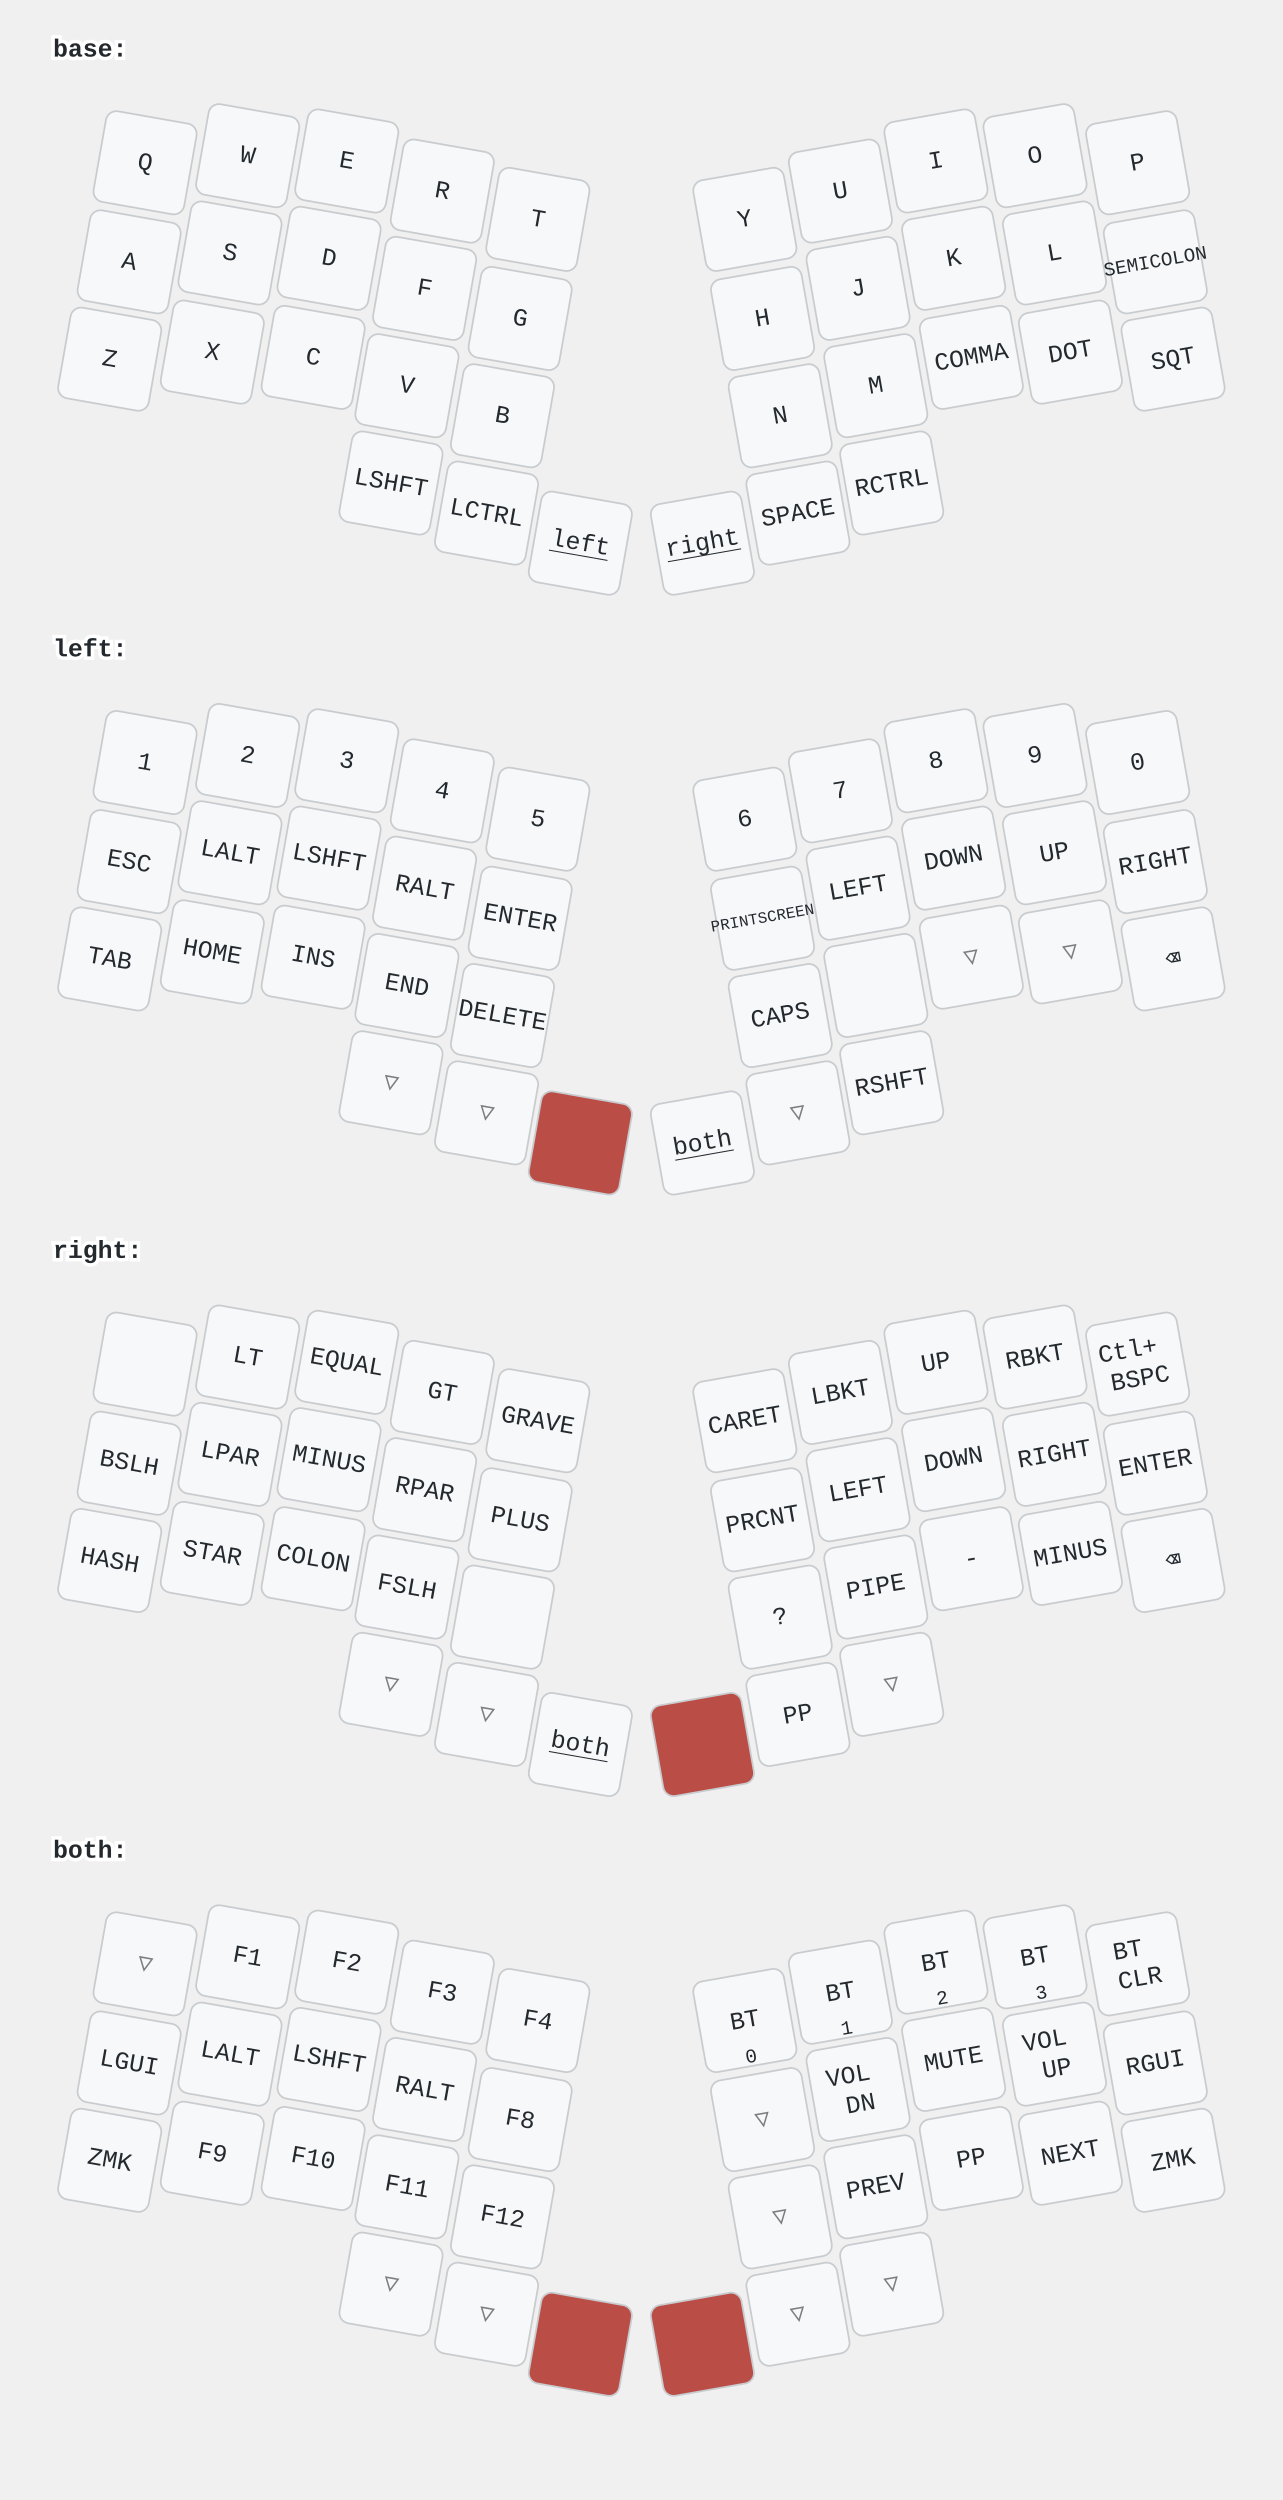
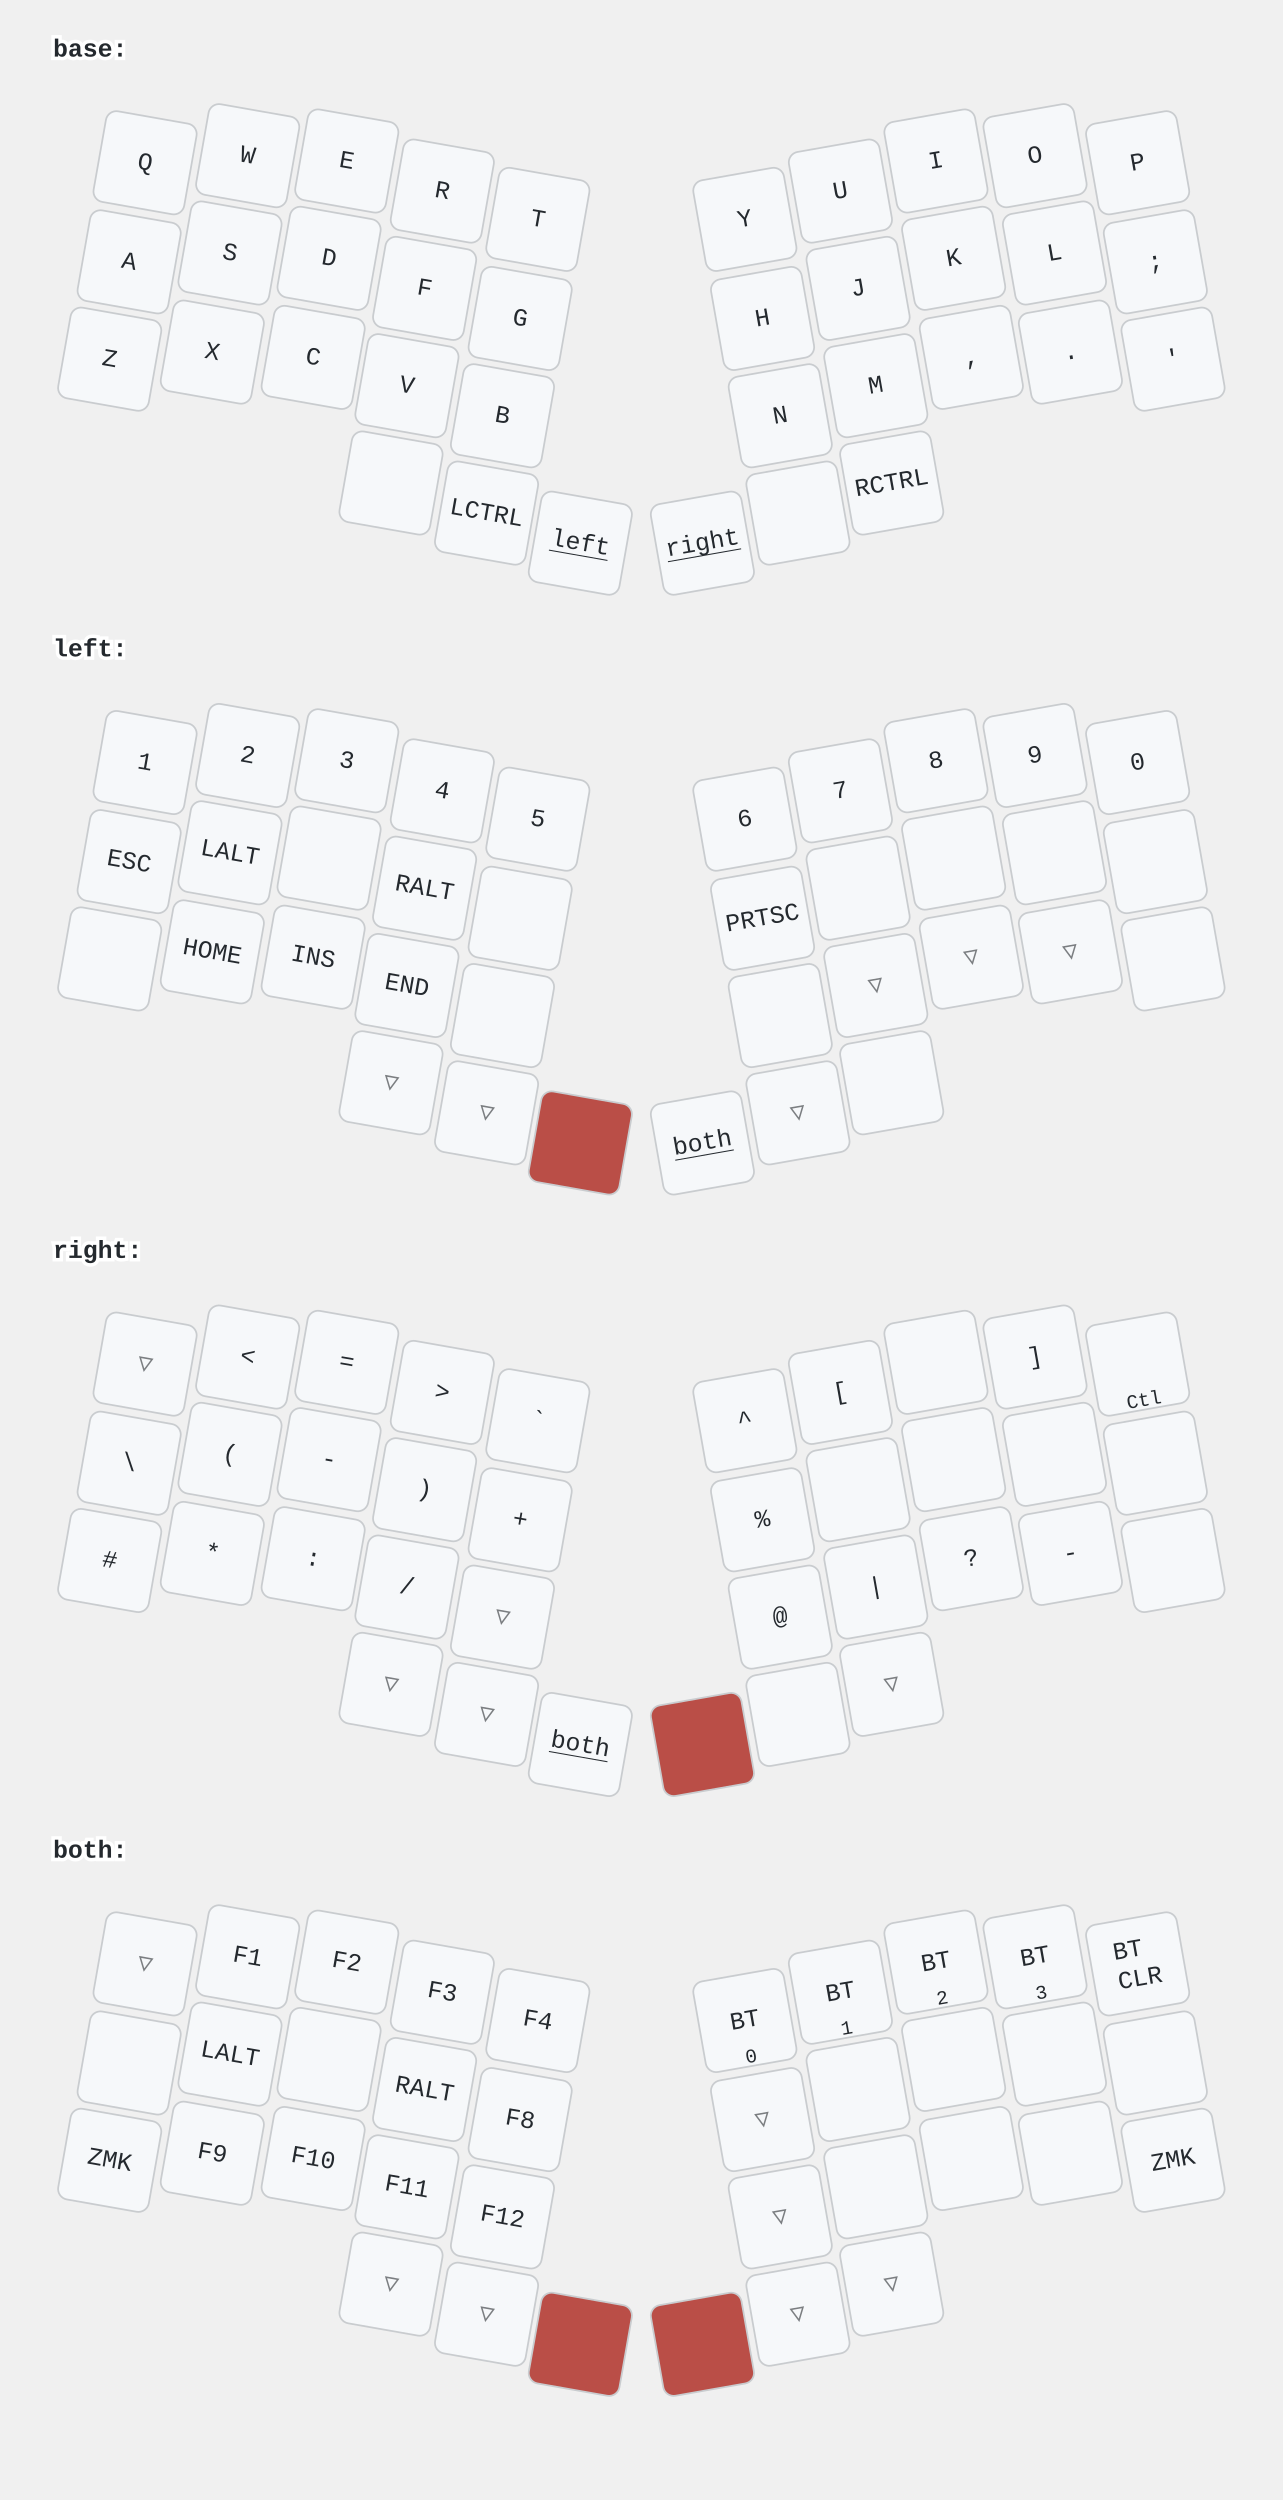
- <svg xmlns="http://www.w3.org/2000/svg" width="725" height="1413" viewBox="0 0 725 1413" class="keymap">
-   <style>/* inherit to force styles through use tags */
+ <svg xmlns="http://www.w3.org/2000/svg" xmlns:xlink="http://www.w3.org/1999/xlink" width="725" height="1413" viewBox="0 0 725 1413" class="keymap">
+   <defs>/* start glyphs */
+ <svg id="mdi:apple-keyboard-shift">
+       <svg id="mdi-apple-keyboard-shift" viewBox="0 0 24 24">
+         <path d="M15,18V12H17.17L12,6.83L6.83,12H9V18H15M12,4L22,14H17V20H7V14H2L12,4Z" />
+       </svg>
+     </svg>
+     <svg id="mdi:arrow-down">
+       <svg id="mdi-arrow-down" viewBox="0 0 24 24">
+         <path d="M11,4H13V16L18.5,10.5L19.92,11.92L12,19.84L4.08,11.92L5.5,10.5L11,16V4Z" />
+       </svg>
+     </svg>
+     <svg id="mdi:arrow-left">
+       <svg id="mdi-arrow-left" viewBox="0 0 24 24">
+         <path d="M20,11V13H8L13.5,18.5L12.08,19.92L4.16,12L12.08,4.08L13.5,5.5L8,11H20Z" />
+       </svg>
+     </svg>
+     <svg id="mdi:arrow-right">
+       <svg id="mdi-arrow-right" viewBox="0 0 24 24">
+         <path d="M4,11V13H16L10.5,18.5L11.92,19.92L19.84,12L11.92,4.08L10.5,5.5L16,11H4Z" />
+       </svg>
+     </svg>
+     <svg id="mdi:arrow-up">
+       <svg id="mdi-arrow-up" viewBox="0 0 24 24">
+         <path d="M13,20H11V8L5.5,13.5L4.08,12.08L12,4.16L19.92,12.08L18.5,13.5L13,8V20Z" />
+       </svg>
+     </svg>
+     <svg id="mdi:backspace">
+       <svg id="mdi-backspace" viewBox="0 0 24 24">
+         <path d="M22,3H7C6.31,3 5.77,3.35 5.41,3.88L0,12L5.41,20.11C5.77,20.64 6.31,21 7,21H22A2,2 0 0,0 24,19V5A2,2 0 0,0 22,3M19,15.59L17.59,17L14,13.41L10.41,17L9,15.59L12.59,12L9,8.41L10.41,7L14,10.59L17.59,7L19,8.41L15.41,12" />
+       </svg>
+     </svg>
+     <svg id="mdi:backspace-reverse-outline">
+       <svg id="mdi-backspace-reverse-outline" viewBox="0 0 24 24">
+         <path d="M5,15.59L6.41,17L10,13.41L13.59,17L15,15.59L11.41,12L15,8.41L13.59,7L10,10.59L6.41,7L5,8.41L8.59,12L5,15.59M2,3A2,2 0 0,0 0,5V19A2,2 0 0,0 2,21H17C17.69,21 18.23,20.64 18.59,20.11L24,12L18.59,3.88C18.23,3.35 17.69,3 17,3H2M2,5H17L21.72,12L17,19H2V5Z" />
+       </svg>
+     </svg>
+     <svg id="mdi:keyboard-caps">
+       <svg id="mdi-keyboard-caps" viewBox="0 0 24 24">
+         <path d="M6,18H18V16H6M12,8.41L16.59,13L18,11.58L12,5.58L6,11.58L7.41,13L12,8.41Z" />
+       </svg>
+     </svg>
+     <svg id="mdi:keyboard-return">
+       <svg id="mdi-keyboard-return" viewBox="0 0 24 24">
+         <path d="M19,7V11H5.83L9.41,7.41L8,6L2,12L8,18L9.41,16.58L5.83,13H21V7H19Z" />
+       </svg>
+     </svg>
+     <svg id="mdi:keyboard-space">
+       <svg id="mdi-keyboard-space" viewBox="0 0 24 24">
+         <path d="M3 15H5V19H19V15H21V19C21 20.1 20.1 21 19 21H5C3.9 21 3 20.1 3 19V15Z" />
+       </svg>
+     </svg>
+     <svg id="mdi:keyboard-tab">
+       <svg id="mdi-keyboard-tab" viewBox="0 0 24 24">
+         <path d="M20,18H22V6H20M11.59,7.41L15.17,11H1V13H15.17L11.59,16.58L13,18L19,12L13,6L11.59,7.41Z" />
+       </svg>
+     </svg>
+     <svg id="mdi:microsoft-windows">
+       <svg id="mdi-microsoft-windows" viewBox="0 0 24 24">
+         <path d="M3,12V6.75L9,5.43V11.91L3,12M20,3V11.75L10,11.9V5.21L20,3M3,13L9,13.09V19.9L3,18.75V13M20,13.25V22L10,20.09V13.1L20,13.25Z" />
+       </svg>
+     </svg>
+     <svg id="mdi:play-pause">
+       <svg id="mdi-play-pause" viewBox="0 0 24 24">
+         <path d="M3,5V19L11,12M13,19H16V5H13M18,5V19H21V5" />
+       </svg>
+     </svg>
+     <svg id="mdi:skip-next">
+       <svg id="mdi-skip-next" viewBox="0 0 24 24">
+         <path d="M16,18H18V6H16M6,18L14.5,12L6,6V18Z" />
+       </svg>
+     </svg>
+     <svg id="mdi:skip-previous">
+       <svg id="mdi-skip-previous" viewBox="0 0 24 24">
+         <path d="M6,18V6H8V18H6M9.5,12L18,6V18L9.5,12Z" />
+       </svg>
+     </svg>
+     <svg id="mdi:volume-high">
+       <svg id="mdi-volume-high" viewBox="0 0 24 24">
+         <path d="M14,3.23V5.29C16.89,6.15 19,8.83 19,12C19,15.17 16.89,17.84 14,18.7V20.77C18,19.86 21,16.28 21,12C21,7.72 18,4.14 14,3.23M16.5,12C16.5,10.23 15.5,8.71 14,7.97V16C15.5,15.29 16.5,13.76 16.5,12M3,9V15H7L12,20V4L7,9H3Z" />
+       </svg>
+     </svg>
+     <svg id="mdi:volume-low">
+       <svg id="mdi-volume-low" viewBox="0 0 24 24">
+         <path d="M7,9V15H11L16,20V4L11,9H7Z" />
+       </svg>
+     </svg>
+     <svg id="mdi:volume-mute">
+       <svg id="mdi-volume-mute" viewBox="0 0 24 24">
+         <path d="M3,9H7L12,4V20L7,15H3V9M16.59,12L14,9.41L15.41,8L18,10.59L20.59,8L22,9.41L19.41,12L22,14.59L20.59,16L18,13.41L15.41,16L14,14.59L16.59,12Z" />
+       </svg>
+     </svg>
+   </defs>/* end glyphs */
+ <style>/* inherit to force styles through use tags */
svg path {
    fill: inherit;
}

/* font and background color specifications */
svg.keymap {
    font-family: SFMono-Regular,Consolas,Liberation Mono,Menlo,monospace;
    font-size: 14px;
    font-kerning: normal;
    text-rendering: optimizeLegibility;
    fill: #24292e;
}

/* default key styling */
rect.key {
    fill: #f6f8fa;
}

rect.key, rect.combo {
    stroke: #c9cccf;
    stroke-width: 1;
}

/* default key side styling, only used is draw_key_sides is set */
rect.side {
    filter: brightness(90%);
}

/* color accent for combo boxes */
rect.combo, rect.combo-separate {
    fill: #cdf;
}

/* color accent for held keys */
rect.held, rect.combo.held {
    fill: #fdd;
}

/* color accent for ghost (optional) keys */
rect.ghost, rect.combo.ghost {
    stroke-dasharray: 4, 4;
    stroke-width: 2;
}

text {
    text-anchor: middle;
    dominant-baseline: middle;
}

/* styling for layer labels */
text.label {
    font-weight: bold;
    text-anchor: start;
    stroke: white;
    stroke-width: 4;
    paint-order: stroke;
}

/* styling for optional footer */
text.footer {
    text-anchor: end;
    dominant-baseline: auto;
    stroke: white;
    stroke-width: 4;
    paint-order: stroke;
}

/* styling for combo tap, and key non-tap label text */
text.combo, text.hold, text.shifted, text.left, text.right, text.tl, text.tr, text.bl, text.br {
    font-size: 11px;
}

text.hold, text.bl, text.br {
    text-anchor: middle;
    dominant-baseline: auto;
}

text.shifted, text.tl, text.tr {
    text-anchor: middle;
    dominant-baseline: hanging;
}

text.left, text.tl, text.bl {
    text-anchor: start;
}

text.right, text.tr, text.br {
    text-anchor: end;
}

text.layer-activator {
    text-decoration: underline;
}

/* styling for hold/shifted label text in combo box */
text.combo.hold, text.combo.shifted, text.combo.left, text.combo.right {
    font-size: 8px;
}

/* lighter symbol for transparent keys */
text.trans {
    fill: #7b7e81;
}

/* styling for combo dendrons */
path.combo {
    stroke-width: 1;
    stroke: gray;
    fill: none;
}

/* Start Tabler Icons Cleanup */
/* cannot use height/width with glyphs */
.icon-tabler &gt; path {
    fill: inherit;
    stroke: inherit;
    stroke-width: 2;
}
/* hide tabler's default box */
.icon-tabler &gt; path[stroke="none"][fill="none"] {
    visibility: hidden;
}
/* End Tabler Icons Cleanup */

rect.held { fill: #ba4e47; }
</style>
  <g transform="translate(30, 0)" class="layer-base">
    <text x="0" y="28" class="label" id="base">base:</text>
    <g transform="translate(0, 56)">
      <g transform="translate(52, 36) rotate(10.0)" class="key keypos-0">
        <rect rx="6" ry="6" x="-26" y="-26" width="52" height="52" class="key" />
        <text x="0" y="0" class="key tap">Q</text>
      </g>
      <g transform="translate(110, 32) rotate(10.0)" class="key keypos-1">
        <rect rx="6" ry="6" x="-26" y="-26" width="52" height="52" class="key" />
        <text x="0" y="0" class="key tap">W</text>
      </g>
      <g transform="translate(166, 35) rotate(10.0)" class="key keypos-2">
        <rect rx="6" ry="6" x="-26" y="-26" width="52" height="52" class="key" />
        <text x="0" y="0" class="key tap">E</text>
      </g>
      <g transform="translate(220, 52) rotate(10.0)" class="key keypos-3">
        <rect rx="6" ry="6" x="-26" y="-26" width="52" height="52" class="key" />
        <text x="0" y="0" class="key tap">R</text>
      </g>
      <g transform="translate(274, 68) rotate(10.0)" class="key keypos-4">
        <rect rx="6" ry="6" x="-26" y="-26" width="52" height="52" class="key" />
        <text x="0" y="0" class="key tap">T</text>
      </g>
      <g transform="translate(391, 68) rotate(-10.0)" class="key keypos-5">
        <rect rx="6" ry="6" x="-26" y="-26" width="52" height="52" class="key" />
        <text x="0" y="0" class="key tap">Y</text>
      </g>
      <g transform="translate(445, 52) rotate(-10.0)" class="key keypos-6">
        <rect rx="6" ry="6" x="-26" y="-26" width="52" height="52" class="key" />
        <text x="0" y="0" class="key tap">U</text>
      </g>
      <g transform="translate(499, 35) rotate(-10.0)" class="key keypos-7">
        <rect rx="6" ry="6" x="-26" y="-26" width="52" height="52" class="key" />
        <text x="0" y="0" class="key tap">I</text>
      </g>
      <g transform="translate(555, 32) rotate(-10.0)" class="key keypos-8">
        <rect rx="6" ry="6" x="-26" y="-26" width="52" height="52" class="key" />
        <text x="0" y="0" class="key tap">O</text>
      </g>
      <g transform="translate(613, 36) rotate(-10.0)" class="key keypos-9">
        <rect rx="6" ry="6" x="-26" y="-26" width="52" height="52" class="key" />
        <text x="0" y="0" class="key tap">P</text>
      </g>
      <g transform="translate(43, 92) rotate(10.0)" class="key keypos-10">
        <rect rx="6" ry="6" x="-26" y="-26" width="52" height="52" class="key" />
        <text x="0" y="0" class="key tap">A</text>
      </g>
      <g transform="translate(100, 87) rotate(10.0)" class="key keypos-11">
        <rect rx="6" ry="6" x="-26" y="-26" width="52" height="52" class="key" />
        <text x="0" y="0" class="key tap">S</text>
      </g>
      <g transform="translate(156, 90) rotate(10.0)" class="key keypos-12">
        <rect rx="6" ry="6" x="-26" y="-26" width="52" height="52" class="key" />
        <text x="0" y="0" class="key tap">D</text>
      </g>
      <g transform="translate(210, 107) rotate(10.0)" class="key keypos-13">
        <rect rx="6" ry="6" x="-26" y="-26" width="52" height="52" class="key" />
        <text x="0" y="0" class="key tap">F</text>
      </g>
      <g transform="translate(264, 124) rotate(10.0)" class="key keypos-14">
        <rect rx="6" ry="6" x="-26" y="-26" width="52" height="52" class="key" />
        <text x="0" y="0" class="key tap">G</text>
      </g>
      <g transform="translate(401, 124) rotate(-10.0)" class="key keypos-15">
        <rect rx="6" ry="6" x="-26" y="-26" width="52" height="52" class="key" />
        <text x="0" y="0" class="key tap">H</text>
      </g>
      <g transform="translate(455, 107) rotate(-10.0)" class="key keypos-16">
        <rect rx="6" ry="6" x="-26" y="-26" width="52" height="52" class="key" />
        <text x="0" y="0" class="key tap">J</text>
      </g>
      <g transform="translate(509, 90) rotate(-10.0)" class="key keypos-17">
        <rect rx="6" ry="6" x="-26" y="-26" width="52" height="52" class="key" />
        <text x="0" y="0" class="key tap">K</text>
      </g>
      <g transform="translate(566, 87) rotate(-10.0)" class="key keypos-18">
        <rect rx="6" ry="6" x="-26" y="-26" width="52" height="52" class="key" />
        <text x="0" y="0" class="key tap">L</text>
      </g>
      <g transform="translate(623, 92) rotate(-10.0)" class="key keypos-19">
        <rect rx="6" ry="6" x="-26" y="-26" width="52" height="52" class="key" />
-         <text x="0" y="0" class="key tap">
-           <tspan style="font-size: 78%">SEMICOLON</tspan>
-         </text>
+         <text x="0" y="0" class="key tap">;</text>
      </g>
      <g transform="translate(32, 147) rotate(10.0)" class="key keypos-20">
        <rect rx="6" ry="6" x="-26" y="-26" width="52" height="52" class="key" />
        <text x="0" y="0" class="key tap">Z</text>
      </g>
      <g transform="translate(90, 143) rotate(10.0)" class="key keypos-21">
        <rect rx="6" ry="6" x="-26" y="-26" width="52" height="52" class="key" />
        <text x="0" y="0" class="key tap">X</text>
      </g>
      <g transform="translate(147, 146) rotate(10.0)" class="key keypos-22">
        <rect rx="6" ry="6" x="-26" y="-26" width="52" height="52" class="key" />
        <text x="0" y="0" class="key tap">C</text>
      </g>
      <g transform="translate(200, 162) rotate(10.0)" class="key keypos-23">
        <rect rx="6" ry="6" x="-26" y="-26" width="52" height="52" class="key" />
        <text x="0" y="0" class="key tap">V</text>
      </g>
      <g transform="translate(254, 179) rotate(10.0)" class="key keypos-24">
        <rect rx="6" ry="6" x="-26" y="-26" width="52" height="52" class="key" />
        <text x="0" y="0" class="key tap">B</text>
      </g>
      <g transform="translate(411, 179) rotate(-10.0)" class="key keypos-25">
        <rect rx="6" ry="6" x="-26" y="-26" width="52" height="52" class="key" />
        <text x="0" y="0" class="key tap">N</text>
      </g>
      <g transform="translate(465, 162) rotate(-10.0)" class="key keypos-26">
        <rect rx="6" ry="6" x="-26" y="-26" width="52" height="52" class="key" />
        <text x="0" y="0" class="key tap">M</text>
      </g>
      <g transform="translate(519, 146) rotate(-10.0)" class="key keypos-27">
        <rect rx="6" ry="6" x="-26" y="-26" width="52" height="52" class="key" />
-         <text x="0" y="0" class="key tap">COMMA</text>
+         <text x="0" y="0" class="key tap">,</text>
      </g>
      <g transform="translate(575, 143) rotate(-10.0)" class="key keypos-28">
        <rect rx="6" ry="6" x="-26" y="-26" width="52" height="52" class="key" />
-         <text x="0" y="0" class="key tap">DOT</text>
+         <text x="0" y="0" class="key tap">.</text>
      </g>
      <g transform="translate(633, 147) rotate(-10.0)" class="key keypos-29">
        <rect rx="6" ry="6" x="-26" y="-26" width="52" height="52" class="key" />
-         <text x="0" y="0" class="key tap">SQT</text>
+         <text x="0" y="0" class="key tap">'</text>
      </g>
      <g transform="translate(191, 217) rotate(10.0)" class="key keypos-30">
        <rect rx="6" ry="6" x="-26" y="-26" width="52" height="52" class="key" />
-         <text x="0" y="0" class="key tap">LSHFT</text>
+         <use href="#mdi:apple-keyboard-shift" xlink:href="#mdi:apple-keyboard-shift" x="-9" y="-9" height="18" width="18.0" class="key tap glyph mdi:apple-keyboard-shift" />
      </g>
      <g transform="translate(245, 234) rotate(10.0)" class="key keypos-31">
        <rect rx="6" ry="6" x="-26" y="-26" width="52" height="52" class="key" />
        <text x="0" y="0" class="key tap">LCTRL</text>
      </g>
      <g transform="translate(298, 251) rotate(10.0)" class="key keypos-32">
        <rect rx="6" ry="6" x="-26" y="-26" width="52" height="52" class="key" />
        <a href="#left">
          <text x="0" y="0" class="key tap layer-activator">left</text>
        </a>
      </g>
      <g transform="translate(367, 251) rotate(-10.0)" class="key keypos-33">
        <rect rx="6" ry="6" x="-26" y="-26" width="52" height="52" class="key" />
        <a href="#right">
          <text x="0" y="0" class="key tap layer-activator">right</text>
        </a>
      </g>
      <g transform="translate(421, 234) rotate(-10.0)" class="key keypos-34">
        <rect rx="6" ry="6" x="-26" y="-26" width="52" height="52" class="key" />
-         <text x="0" y="0" class="key tap">SPACE</text>
+         <use href="#mdi:keyboard-space" xlink:href="#mdi:keyboard-space" x="-9" y="-9" height="18" width="18.0" class="key tap glyph mdi:keyboard-space" />
      </g>
      <g transform="translate(474, 217) rotate(-10.0)" class="key keypos-35">
        <rect rx="6" ry="6" x="-26" y="-26" width="52" height="52" class="key" />
        <text x="0" y="0" class="key tap">RCTRL</text>
      </g>
    </g>
  </g>
  <g transform="translate(30, 339)" class="layer-left">
    <text x="0" y="28" class="label" id="left">left:</text>
    <g transform="translate(0, 56)">
      <g transform="translate(52, 36) rotate(10.0)" class="key keypos-0">
        <rect rx="6" ry="6" x="-26" y="-26" width="52" height="52" class="key" />
        <text x="0" y="0" class="key tap">1</text>
      </g>
      <g transform="translate(110, 32) rotate(10.0)" class="key keypos-1">
        <rect rx="6" ry="6" x="-26" y="-26" width="52" height="52" class="key" />
        <text x="0" y="0" class="key tap">2</text>
      </g>
      <g transform="translate(166, 35) rotate(10.0)" class="key keypos-2">
        <rect rx="6" ry="6" x="-26" y="-26" width="52" height="52" class="key" />
        <text x="0" y="0" class="key tap">3</text>
      </g>
      <g transform="translate(220, 52) rotate(10.0)" class="key keypos-3">
        <rect rx="6" ry="6" x="-26" y="-26" width="52" height="52" class="key" />
        <text x="0" y="0" class="key tap">4</text>
      </g>
      <g transform="translate(274, 68) rotate(10.0)" class="key keypos-4">
        <rect rx="6" ry="6" x="-26" y="-26" width="52" height="52" class="key" />
        <text x="0" y="0" class="key tap">5</text>
      </g>
      <g transform="translate(391, 68) rotate(-10.0)" class="key keypos-5">
        <rect rx="6" ry="6" x="-26" y="-26" width="52" height="52" class="key" />
        <text x="0" y="0" class="key tap">6</text>
      </g>
      <g transform="translate(445, 52) rotate(-10.0)" class="key keypos-6">
        <rect rx="6" ry="6" x="-26" y="-26" width="52" height="52" class="key" />
        <text x="0" y="0" class="key tap">7</text>
      </g>
      <g transform="translate(499, 35) rotate(-10.0)" class="key keypos-7">
        <rect rx="6" ry="6" x="-26" y="-26" width="52" height="52" class="key" />
        <text x="0" y="0" class="key tap">8</text>
      </g>
      <g transform="translate(555, 32) rotate(-10.0)" class="key keypos-8">
        <rect rx="6" ry="6" x="-26" y="-26" width="52" height="52" class="key" />
        <text x="0" y="0" class="key tap">9</text>
      </g>
      <g transform="translate(613, 36) rotate(-10.0)" class="key keypos-9">
        <rect rx="6" ry="6" x="-26" y="-26" width="52" height="52" class="key" />
        <text x="0" y="0" class="key tap">0</text>
      </g>
      <g transform="translate(43, 92) rotate(10.0)" class="key keypos-10">
        <rect rx="6" ry="6" x="-26" y="-26" width="52" height="52" class="key" />
        <text x="0" y="0" class="key tap">ESC</text>
      </g>
      <g transform="translate(100, 87) rotate(10.0)" class="key keypos-11">
        <rect rx="6" ry="6" x="-26" y="-26" width="52" height="52" class="key" />
        <text x="0" y="0" class="key tap">LALT</text>
      </g>
      <g transform="translate(156, 90) rotate(10.0)" class="key keypos-12">
        <rect rx="6" ry="6" x="-26" y="-26" width="52" height="52" class="key" />
-         <text x="0" y="0" class="key tap">LSHFT</text>
+         <use href="#mdi:apple-keyboard-shift" xlink:href="#mdi:apple-keyboard-shift" x="-9" y="-9" height="18" width="18.0" class="key tap glyph mdi:apple-keyboard-shift" />
      </g>
      <g transform="translate(210, 107) rotate(10.0)" class="key keypos-13">
        <rect rx="6" ry="6" x="-26" y="-26" width="52" height="52" class="key" />
        <text x="0" y="0" class="key tap">RALT</text>
      </g>
      <g transform="translate(264, 124) rotate(10.0)" class="key keypos-14">
        <rect rx="6" ry="6" x="-26" y="-26" width="52" height="52" class="key" />
-         <text x="0" y="0" class="key tap">ENTER</text>
+         <use href="#mdi:keyboard-return" xlink:href="#mdi:keyboard-return" x="-9" y="-9" height="18" width="18.0" class="key tap glyph mdi:keyboard-return" />
      </g>
      <g transform="translate(401, 124) rotate(-10.0)" class="key keypos-15">
        <rect rx="6" ry="6" x="-26" y="-26" width="52" height="52" class="key" />
-         <text x="0" y="0" class="key tap">
-           <tspan style="font-size: 64%">PRINTSCREEN</tspan>
-         </text>
+         <text x="0" y="0" class="key tap">PRTSC</text>
      </g>
      <g transform="translate(455, 107) rotate(-10.0)" class="key keypos-16">
        <rect rx="6" ry="6" x="-26" y="-26" width="52" height="52" class="key" />
-         <text x="0" y="0" class="key tap">LEFT</text>
+         <use href="#mdi:arrow-left" xlink:href="#mdi:arrow-left" x="-9" y="-9" height="18" width="18.0" class="key tap glyph mdi:arrow-left" />
      </g>
      <g transform="translate(509, 90) rotate(-10.0)" class="key keypos-17">
        <rect rx="6" ry="6" x="-26" y="-26" width="52" height="52" class="key" />
-         <text x="0" y="0" class="key tap">DOWN</text>
+         <use href="#mdi:arrow-down" xlink:href="#mdi:arrow-down" x="-9" y="-9" height="18" width="18.0" class="key tap glyph mdi:arrow-down" />
      </g>
      <g transform="translate(566, 87) rotate(-10.0)" class="key keypos-18">
        <rect rx="6" ry="6" x="-26" y="-26" width="52" height="52" class="key" />
-         <text x="0" y="0" class="key tap">UP</text>
+         <use href="#mdi:arrow-up" xlink:href="#mdi:arrow-up" x="-9" y="-9" height="18" width="18.0" class="key tap glyph mdi:arrow-up" />
      </g>
      <g transform="translate(623, 92) rotate(-10.0)" class="key keypos-19">
        <rect rx="6" ry="6" x="-26" y="-26" width="52" height="52" class="key" />
-         <text x="0" y="0" class="key tap">RIGHT</text>
+         <use href="#mdi:arrow-right" xlink:href="#mdi:arrow-right" x="-9" y="-9" height="18" width="18.0" class="key tap glyph mdi:arrow-right" />
      </g>
      <g transform="translate(32, 147) rotate(10.0)" class="key keypos-20">
        <rect rx="6" ry="6" x="-26" y="-26" width="52" height="52" class="key" />
-         <text x="0" y="0" class="key tap">TAB</text>
+         <use href="#mdi:keyboard-tab" xlink:href="#mdi:keyboard-tab" x="-9" y="-9" height="18" width="18.0" class="key tap glyph mdi:keyboard-tab" />
      </g>
      <g transform="translate(90, 143) rotate(10.0)" class="key keypos-21">
        <rect rx="6" ry="6" x="-26" y="-26" width="52" height="52" class="key" />
        <text x="0" y="0" class="key tap">HOME</text>
      </g>
      <g transform="translate(147, 146) rotate(10.0)" class="key keypos-22">
        <rect rx="6" ry="6" x="-26" y="-26" width="52" height="52" class="key" />
        <text x="0" y="0" class="key tap">INS</text>
      </g>
      <g transform="translate(200, 162) rotate(10.0)" class="key keypos-23">
        <rect rx="6" ry="6" x="-26" y="-26" width="52" height="52" class="key" />
        <text x="0" y="0" class="key tap">END</text>
      </g>
      <g transform="translate(254, 179) rotate(10.0)" class="key keypos-24">
        <rect rx="6" ry="6" x="-26" y="-26" width="52" height="52" class="key" />
-         <text x="0" y="0" class="key tap">DELETE</text>
+         <use href="#mdi:backspace-reverse-outline" xlink:href="#mdi:backspace-reverse-outline" x="-9" y="-9" height="18" width="18.0" class="key tap glyph mdi:backspace-reverse-outline" />
      </g>
      <g transform="translate(411, 179) rotate(-10.0)" class="key keypos-25">
        <rect rx="6" ry="6" x="-26" y="-26" width="52" height="52" class="key" />
-         <text x="0" y="0" class="key tap">CAPS</text>
-       </g>
-       <g transform="translate(465, 162) rotate(-10.0)" class="key keypos-26">
-         <rect rx="6" ry="6" x="-26" y="-26" width="52" height="52" class="key" />
+         <use href="#mdi:keyboard-caps" xlink:href="#mdi:keyboard-caps" x="-9" y="-9" height="18" width="18.0" class="key tap glyph mdi:keyboard-caps" />
+       </g>
+       <g transform="translate(465, 162) rotate(-10.0)" class="key trans keypos-26">
+         <rect rx="6" ry="6" x="-26" y="-26" width="52" height="52" class="key trans" />
+         <text x="0" y="0" class="key trans tap">▽</text>
      </g>
      <g transform="translate(519, 146) rotate(-10.0)" class="key trans keypos-27">
        <rect rx="6" ry="6" x="-26" y="-26" width="52" height="52" class="key trans" />
        <text x="0" y="0" class="key trans tap">▽</text>
      </g>
      <g transform="translate(575, 143) rotate(-10.0)" class="key trans keypos-28">
        <rect rx="6" ry="6" x="-26" y="-26" width="52" height="52" class="key trans" />
        <text x="0" y="0" class="key trans tap">▽</text>
      </g>
      <g transform="translate(633, 147) rotate(-10.0)" class="key keypos-29">
        <rect rx="6" ry="6" x="-26" y="-26" width="52" height="52" class="key" />
-         <text x="0" y="0" class="key tap">⌫</text>
+         <use href="#mdi:backspace" xlink:href="#mdi:backspace" x="-9" y="-9" height="18" width="18.0" class="key tap glyph mdi:backspace" />
      </g>
      <g transform="translate(191, 217) rotate(10.0)" class="key trans keypos-30">
        <rect rx="6" ry="6" x="-26" y="-26" width="52" height="52" class="key trans" />
        <text x="0" y="0" class="key trans tap">▽</text>
      </g>
      <g transform="translate(245, 234) rotate(10.0)" class="key trans keypos-31">
        <rect rx="6" ry="6" x="-26" y="-26" width="52" height="52" class="key trans" />
        <text x="0" y="0" class="key trans tap">▽</text>
      </g>
      <g transform="translate(298, 251) rotate(10.0)" class="key held keypos-32">
        <rect rx="6" ry="6" x="-26" y="-26" width="52" height="52" class="key held" />
      </g>
      <g transform="translate(367, 251) rotate(-10.0)" class="key keypos-33">
        <rect rx="6" ry="6" x="-26" y="-26" width="52" height="52" class="key" />
        <a href="#both">
          <text x="0" y="0" class="key tap layer-activator">both</text>
        </a>
      </g>
      <g transform="translate(421, 234) rotate(-10.0)" class="key trans keypos-34">
        <rect rx="6" ry="6" x="-26" y="-26" width="52" height="52" class="key trans" />
        <text x="0" y="0" class="key trans tap">▽</text>
      </g>
      <g transform="translate(474, 217) rotate(-10.0)" class="key keypos-35">
        <rect rx="6" ry="6" x="-26" y="-26" width="52" height="52" class="key" />
-         <text x="0" y="0" class="key tap">RSHFT</text>
+         <use href="#mdi:apple-keyboard-shift" xlink:href="#mdi:apple-keyboard-shift" x="-9" y="-9" height="18" width="18.0" class="key tap glyph mdi:apple-keyboard-shift" />
      </g>
    </g>
  </g>
  <g transform="translate(30, 679)" class="layer-right">
    <text x="0" y="28" class="label" id="right">right:</text>
    <g transform="translate(0, 56)">
-       <g transform="translate(52, 36) rotate(10.0)" class="key keypos-0">
-         <rect rx="6" ry="6" x="-26" y="-26" width="52" height="52" class="key" />
+       <g transform="translate(52, 36) rotate(10.0)" class="key trans keypos-0">
+         <rect rx="6" ry="6" x="-26" y="-26" width="52" height="52" class="key trans" />
+         <text x="0" y="0" class="key trans tap">▽</text>
      </g>
      <g transform="translate(110, 32) rotate(10.0)" class="key keypos-1">
        <rect rx="6" ry="6" x="-26" y="-26" width="52" height="52" class="key" />
-         <text x="0" y="0" class="key tap">LT</text>
+         <text x="0" y="0" class="key tap">&lt;</text>
      </g>
      <g transform="translate(166, 35) rotate(10.0)" class="key keypos-2">
        <rect rx="6" ry="6" x="-26" y="-26" width="52" height="52" class="key" />
-         <text x="0" y="0" class="key tap">EQUAL</text>
+         <text x="0" y="0" class="key tap">=</text>
      </g>
      <g transform="translate(220, 52) rotate(10.0)" class="key keypos-3">
        <rect rx="6" ry="6" x="-26" y="-26" width="52" height="52" class="key" />
-         <text x="0" y="0" class="key tap">GT</text>
+         <text x="0" y="0" class="key tap">&gt;</text>
      </g>
      <g transform="translate(274, 68) rotate(10.0)" class="key keypos-4">
        <rect rx="6" ry="6" x="-26" y="-26" width="52" height="52" class="key" />
-         <text x="0" y="0" class="key tap">GRAVE</text>
+         <text x="0" y="0" class="key tap">`</text>
      </g>
      <g transform="translate(391, 68) rotate(-10.0)" class="key keypos-5">
        <rect rx="6" ry="6" x="-26" y="-26" width="52" height="52" class="key" />
-         <text x="0" y="0" class="key tap">CARET</text>
+         <text x="0" y="0" class="key tap">^</text>
      </g>
      <g transform="translate(445, 52) rotate(-10.0)" class="key keypos-6">
        <rect rx="6" ry="6" x="-26" y="-26" width="52" height="52" class="key" />
-         <text x="0" y="0" class="key tap">LBKT</text>
+         <text x="0" y="0" class="key tap">[</text>
      </g>
      <g transform="translate(499, 35) rotate(-10.0)" class="key keypos-7">
        <rect rx="6" ry="6" x="-26" y="-26" width="52" height="52" class="key" />
-         <text x="0" y="0" class="key tap">UP</text>
+         <use href="#mdi:arrow-up" xlink:href="#mdi:arrow-up" x="-9" y="-9" height="18" width="18.0" class="key tap glyph mdi:arrow-up" />
      </g>
      <g transform="translate(555, 32) rotate(-10.0)" class="key keypos-8">
        <rect rx="6" ry="6" x="-26" y="-26" width="52" height="52" class="key" />
-         <text x="0" y="0" class="key tap">RBKT</text>
+         <text x="0" y="0" class="key tap">]</text>
      </g>
      <g transform="translate(613, 36) rotate(-10.0)" class="key keypos-9">
        <rect rx="6" ry="6" x="-26" y="-26" width="52" height="52" class="key" />
-         <text x="0" y="0" class="key tap">
-           <tspan x="0" dy="-0.6em">Ctl+</tspan>
-           <tspan x="0" dy="1.2em">BSPC</tspan>
-         </text>
+         <use href="#mdi:backspace" xlink:href="#mdi:backspace" x="-9" y="-9" height="18" width="18.0" class="key tap glyph mdi:backspace" />
+         <text x="0" y="24" class="key hold">Ctl</text>
      </g>
      <g transform="translate(43, 92) rotate(10.0)" class="key keypos-10">
        <rect rx="6" ry="6" x="-26" y="-26" width="52" height="52" class="key" />
-         <text x="0" y="0" class="key tap">BSLH</text>
+         <text x="0" y="0" class="key tap">\</text>
      </g>
      <g transform="translate(100, 87) rotate(10.0)" class="key keypos-11">
        <rect rx="6" ry="6" x="-26" y="-26" width="52" height="52" class="key" />
-         <text x="0" y="0" class="key tap">LPAR</text>
+         <text x="0" y="0" class="key tap">(</text>
      </g>
      <g transform="translate(156, 90) rotate(10.0)" class="key keypos-12">
        <rect rx="6" ry="6" x="-26" y="-26" width="52" height="52" class="key" />
-         <text x="0" y="0" class="key tap">MINUS</text>
+         <text x="0" y="0" class="key tap">-</text>
      </g>
      <g transform="translate(210, 107) rotate(10.0)" class="key keypos-13">
        <rect rx="6" ry="6" x="-26" y="-26" width="52" height="52" class="key" />
-         <text x="0" y="0" class="key tap">RPAR</text>
+         <text x="0" y="0" class="key tap">)</text>
      </g>
      <g transform="translate(264, 124) rotate(10.0)" class="key keypos-14">
        <rect rx="6" ry="6" x="-26" y="-26" width="52" height="52" class="key" />
-         <text x="0" y="0" class="key tap">PLUS</text>
+         <text x="0" y="0" class="key tap">+</text>
      </g>
      <g transform="translate(401, 124) rotate(-10.0)" class="key keypos-15">
        <rect rx="6" ry="6" x="-26" y="-26" width="52" height="52" class="key" />
-         <text x="0" y="0" class="key tap">PRCNT</text>
+         <text x="0" y="0" class="key tap">%</text>
      </g>
      <g transform="translate(455, 107) rotate(-10.0)" class="key keypos-16">
        <rect rx="6" ry="6" x="-26" y="-26" width="52" height="52" class="key" />
-         <text x="0" y="0" class="key tap">LEFT</text>
+         <use href="#mdi:arrow-left" xlink:href="#mdi:arrow-left" x="-9" y="-9" height="18" width="18.0" class="key tap glyph mdi:arrow-left" />
      </g>
      <g transform="translate(509, 90) rotate(-10.0)" class="key keypos-17">
        <rect rx="6" ry="6" x="-26" y="-26" width="52" height="52" class="key" />
-         <text x="0" y="0" class="key tap">DOWN</text>
+         <use href="#mdi:arrow-down" xlink:href="#mdi:arrow-down" x="-9" y="-9" height="18" width="18.0" class="key tap glyph mdi:arrow-down" />
      </g>
      <g transform="translate(566, 87) rotate(-10.0)" class="key keypos-18">
        <rect rx="6" ry="6" x="-26" y="-26" width="52" height="52" class="key" />
-         <text x="0" y="0" class="key tap">RIGHT</text>
+         <use href="#mdi:arrow-right" xlink:href="#mdi:arrow-right" x="-9" y="-9" height="18" width="18.0" class="key tap glyph mdi:arrow-right" />
      </g>
      <g transform="translate(623, 92) rotate(-10.0)" class="key keypos-19">
        <rect rx="6" ry="6" x="-26" y="-26" width="52" height="52" class="key" />
-         <text x="0" y="0" class="key tap">ENTER</text>
+         <use href="#mdi:keyboard-return" xlink:href="#mdi:keyboard-return" x="-9" y="-9" height="18" width="18.0" class="key tap glyph mdi:keyboard-return" />
      </g>
      <g transform="translate(32, 147) rotate(10.0)" class="key keypos-20">
        <rect rx="6" ry="6" x="-26" y="-26" width="52" height="52" class="key" />
-         <text x="0" y="0" class="key tap">HASH</text>
+         <text x="0" y="0" class="key tap">#</text>
      </g>
      <g transform="translate(90, 143) rotate(10.0)" class="key keypos-21">
        <rect rx="6" ry="6" x="-26" y="-26" width="52" height="52" class="key" />
-         <text x="0" y="0" class="key tap">STAR</text>
+         <text x="0" y="0" class="key tap">*</text>
      </g>
      <g transform="translate(147, 146) rotate(10.0)" class="key keypos-22">
        <rect rx="6" ry="6" x="-26" y="-26" width="52" height="52" class="key" />
-         <text x="0" y="0" class="key tap">COLON</text>
+         <text x="0" y="0" class="key tap">:</text>
      </g>
      <g transform="translate(200, 162) rotate(10.0)" class="key keypos-23">
        <rect rx="6" ry="6" x="-26" y="-26" width="52" height="52" class="key" />
-         <text x="0" y="0" class="key tap">FSLH</text>
-       </g>
-       <g transform="translate(254, 179) rotate(10.0)" class="key keypos-24">
-         <rect rx="6" ry="6" x="-26" y="-26" width="52" height="52" class="key" />
+         <text x="0" y="0" class="key tap">/</text>
+       </g>
+       <g transform="translate(254, 179) rotate(10.0)" class="key trans keypos-24">
+         <rect rx="6" ry="6" x="-26" y="-26" width="52" height="52" class="key trans" />
+         <text x="0" y="0" class="key trans tap">▽</text>
      </g>
      <g transform="translate(411, 179) rotate(-10.0)" class="key keypos-25">
        <rect rx="6" ry="6" x="-26" y="-26" width="52" height="52" class="key" />
+         <text x="0" y="0" class="key tap">@</text>
+       </g>
+       <g transform="translate(465, 162) rotate(-10.0)" class="key keypos-26">
+         <rect rx="6" ry="6" x="-26" y="-26" width="52" height="52" class="key" />
+         <text x="0" y="0" class="key tap">|</text>
+       </g>
+       <g transform="translate(519, 146) rotate(-10.0)" class="key keypos-27">
+         <rect rx="6" ry="6" x="-26" y="-26" width="52" height="52" class="key" />
        <text x="0" y="0" class="key tap">?</text>
      </g>
-       <g transform="translate(465, 162) rotate(-10.0)" class="key keypos-26">
-         <rect rx="6" ry="6" x="-26" y="-26" width="52" height="52" class="key" />
-         <text x="0" y="0" class="key tap">PIPE</text>
-       </g>
-       <g transform="translate(519, 146) rotate(-10.0)" class="key keypos-27">
+       <g transform="translate(575, 143) rotate(-10.0)" class="key keypos-28">
        <rect rx="6" ry="6" x="-26" y="-26" width="52" height="52" class="key" />
        <text x="0" y="0" class="key tap">-</text>
      </g>
-       <g transform="translate(575, 143) rotate(-10.0)" class="key keypos-28">
-         <rect rx="6" ry="6" x="-26" y="-26" width="52" height="52" class="key" />
-         <text x="0" y="0" class="key tap">MINUS</text>
-       </g>
      <g transform="translate(633, 147) rotate(-10.0)" class="key keypos-29">
        <rect rx="6" ry="6" x="-26" y="-26" width="52" height="52" class="key" />
-         <text x="0" y="0" class="key tap">⌫</text>
+         <use href="#mdi:backspace" xlink:href="#mdi:backspace" x="-9" y="-9" height="18" width="18.0" class="key tap glyph mdi:backspace" />
      </g>
      <g transform="translate(191, 217) rotate(10.0)" class="key trans keypos-30">
        <rect rx="6" ry="6" x="-26" y="-26" width="52" height="52" class="key trans" />
        <text x="0" y="0" class="key trans tap">▽</text>
      </g>
      <g transform="translate(245, 234) rotate(10.0)" class="key trans keypos-31">
        <rect rx="6" ry="6" x="-26" y="-26" width="52" height="52" class="key trans" />
        <text x="0" y="0" class="key trans tap">▽</text>
      </g>
      <g transform="translate(298, 251) rotate(10.0)" class="key keypos-32">
        <rect rx="6" ry="6" x="-26" y="-26" width="52" height="52" class="key" />
        <a href="#both">
          <text x="0" y="0" class="key tap layer-activator">both</text>
        </a>
      </g>
      <g transform="translate(367, 251) rotate(-10.0)" class="key held keypos-33">
        <rect rx="6" ry="6" x="-26" y="-26" width="52" height="52" class="key held" />
      </g>
      <g transform="translate(421, 234) rotate(-10.0)" class="key keypos-34">
        <rect rx="6" ry="6" x="-26" y="-26" width="52" height="52" class="key" />
-         <text x="0" y="0" class="key tap">PP</text>
+         <use href="#mdi:play-pause" xlink:href="#mdi:play-pause" x="-9" y="-9" height="18" width="18.0" class="key tap glyph mdi:play-pause" />
      </g>
      <g transform="translate(474, 217) rotate(-10.0)" class="key trans keypos-35">
        <rect rx="6" ry="6" x="-26" y="-26" width="52" height="52" class="key trans" />
        <text x="0" y="0" class="key trans tap">▽</text>
      </g>
    </g>
  </g>
  <g transform="translate(30, 1018)" class="layer-both">
    <text x="0" y="28" class="label" id="both">both:</text>
    <g transform="translate(0, 56)">
      <g transform="translate(52, 36) rotate(10.0)" class="key trans keypos-0">
        <rect rx="6" ry="6" x="-26" y="-26" width="52" height="52" class="key trans" />
        <text x="0" y="0" class="key trans tap">▽</text>
      </g>
      <g transform="translate(110, 32) rotate(10.0)" class="key keypos-1">
        <rect rx="6" ry="6" x="-26" y="-26" width="52" height="52" class="key" />
        <text x="0" y="0" class="key tap">F1</text>
      </g>
      <g transform="translate(166, 35) rotate(10.0)" class="key keypos-2">
        <rect rx="6" ry="6" x="-26" y="-26" width="52" height="52" class="key" />
        <text x="0" y="0" class="key tap">F2</text>
      </g>
      <g transform="translate(220, 52) rotate(10.0)" class="key keypos-3">
        <rect rx="6" ry="6" x="-26" y="-26" width="52" height="52" class="key" />
        <text x="0" y="0" class="key tap">F3</text>
      </g>
      <g transform="translate(274, 68) rotate(10.0)" class="key keypos-4">
        <rect rx="6" ry="6" x="-26" y="-26" width="52" height="52" class="key" />
        <text x="0" y="0" class="key tap">F4</text>
      </g>
      <g transform="translate(391, 68) rotate(-10.0)" class="key keypos-5">
        <rect rx="6" ry="6" x="-26" y="-26" width="52" height="52" class="key" />
        <text x="0" y="0" class="key tap">BT</text>
        <text x="0" y="24" class="key hold">0</text>
      </g>
      <g transform="translate(445, 52) rotate(-10.0)" class="key keypos-6">
        <rect rx="6" ry="6" x="-26" y="-26" width="52" height="52" class="key" />
        <text x="0" y="0" class="key tap">BT</text>
        <text x="0" y="24" class="key hold">1</text>
      </g>
      <g transform="translate(499, 35) rotate(-10.0)" class="key keypos-7">
        <rect rx="6" ry="6" x="-26" y="-26" width="52" height="52" class="key" />
        <text x="0" y="0" class="key tap">BT</text>
        <text x="0" y="24" class="key hold">2</text>
      </g>
      <g transform="translate(555, 32) rotate(-10.0)" class="key keypos-8">
        <rect rx="6" ry="6" x="-26" y="-26" width="52" height="52" class="key" />
        <text x="0" y="0" class="key tap">BT</text>
        <text x="0" y="24" class="key hold">3</text>
      </g>
      <g transform="translate(613, 36) rotate(-10.0)" class="key keypos-9">
        <rect rx="6" ry="6" x="-26" y="-26" width="52" height="52" class="key" />
        <text x="0" y="0" class="key tap">
          <tspan x="0" dy="-0.6em">BT</tspan>
          <tspan x="0" dy="1.2em">CLR</tspan>
        </text>
      </g>
      <g transform="translate(43, 92) rotate(10.0)" class="key keypos-10">
        <rect rx="6" ry="6" x="-26" y="-26" width="52" height="52" class="key" />
-         <text x="0" y="0" class="key tap">LGUI</text>
+         <use href="#mdi:microsoft-windows" xlink:href="#mdi:microsoft-windows" x="-9" y="-9" height="18" width="18.0" class="key tap glyph mdi:microsoft-windows" />
      </g>
      <g transform="translate(100, 87) rotate(10.0)" class="key keypos-11">
        <rect rx="6" ry="6" x="-26" y="-26" width="52" height="52" class="key" />
        <text x="0" y="0" class="key tap">LALT</text>
      </g>
      <g transform="translate(156, 90) rotate(10.0)" class="key keypos-12">
        <rect rx="6" ry="6" x="-26" y="-26" width="52" height="52" class="key" />
-         <text x="0" y="0" class="key tap">LSHFT</text>
+         <use href="#mdi:apple-keyboard-shift" xlink:href="#mdi:apple-keyboard-shift" x="-9" y="-9" height="18" width="18.0" class="key tap glyph mdi:apple-keyboard-shift" />
      </g>
      <g transform="translate(210, 107) rotate(10.0)" class="key keypos-13">
        <rect rx="6" ry="6" x="-26" y="-26" width="52" height="52" class="key" />
        <text x="0" y="0" class="key tap">RALT</text>
      </g>
      <g transform="translate(264, 124) rotate(10.0)" class="key keypos-14">
        <rect rx="6" ry="6" x="-26" y="-26" width="52" height="52" class="key" />
        <text x="0" y="0" class="key tap">F8</text>
      </g>
      <g transform="translate(401, 124) rotate(-10.0)" class="key trans keypos-15">
        <rect rx="6" ry="6" x="-26" y="-26" width="52" height="52" class="key trans" />
        <text x="0" y="0" class="key trans tap">▽</text>
      </g>
      <g transform="translate(455, 107) rotate(-10.0)" class="key keypos-16">
        <rect rx="6" ry="6" x="-26" y="-26" width="52" height="52" class="key" />
-         <text x="0" y="0" class="key tap">
-           <tspan x="0" dy="-0.6em">VOL</tspan>
-           <tspan x="0" dy="1.2em">DN</tspan>
-         </text>
+         <use href="#mdi:volume-low" xlink:href="#mdi:volume-low" x="-9" y="-9" height="18" width="18.0" class="key tap glyph mdi:volume-low" />
      </g>
      <g transform="translate(509, 90) rotate(-10.0)" class="key keypos-17">
        <rect rx="6" ry="6" x="-26" y="-26" width="52" height="52" class="key" />
-         <text x="0" y="0" class="key tap">MUTE</text>
+         <use href="#mdi:volume-mute" xlink:href="#mdi:volume-mute" x="-9" y="-9" height="18" width="18.0" class="key tap glyph mdi:volume-mute" />
      </g>
      <g transform="translate(566, 87) rotate(-10.0)" class="key keypos-18">
        <rect rx="6" ry="6" x="-26" y="-26" width="52" height="52" class="key" />
-         <text x="0" y="0" class="key tap">
-           <tspan x="0" dy="-0.6em">VOL</tspan>
-           <tspan x="0" dy="1.2em">UP</tspan>
-         </text>
+         <use href="#mdi:volume-high" xlink:href="#mdi:volume-high" x="-9" y="-9" height="18" width="18.0" class="key tap glyph mdi:volume-high" />
      </g>
      <g transform="translate(623, 92) rotate(-10.0)" class="key keypos-19">
        <rect rx="6" ry="6" x="-26" y="-26" width="52" height="52" class="key" />
-         <text x="0" y="0" class="key tap">RGUI</text>
+         <use href="#mdi:microsoft-windows" xlink:href="#mdi:microsoft-windows" x="-9" y="-9" height="18" width="18.0" class="key tap glyph mdi:microsoft-windows" />
      </g>
      <g transform="translate(32, 147) rotate(10.0)" class="key keypos-20">
        <rect rx="6" ry="6" x="-26" y="-26" width="52" height="52" class="key" />
        <text x="0" y="0" class="key tap">ZMK</text>
      </g>
      <g transform="translate(90, 143) rotate(10.0)" class="key keypos-21">
        <rect rx="6" ry="6" x="-26" y="-26" width="52" height="52" class="key" />
        <text x="0" y="0" class="key tap">F9</text>
      </g>
      <g transform="translate(147, 146) rotate(10.0)" class="key keypos-22">
        <rect rx="6" ry="6" x="-26" y="-26" width="52" height="52" class="key" />
        <text x="0" y="0" class="key tap">F10</text>
      </g>
      <g transform="translate(200, 162) rotate(10.0)" class="key keypos-23">
        <rect rx="6" ry="6" x="-26" y="-26" width="52" height="52" class="key" />
        <text x="0" y="0" class="key tap">F11</text>
      </g>
      <g transform="translate(254, 179) rotate(10.0)" class="key keypos-24">
        <rect rx="6" ry="6" x="-26" y="-26" width="52" height="52" class="key" />
        <text x="0" y="0" class="key tap">F12</text>
      </g>
      <g transform="translate(411, 179) rotate(-10.0)" class="key trans keypos-25">
        <rect rx="6" ry="6" x="-26" y="-26" width="52" height="52" class="key trans" />
        <text x="0" y="0" class="key trans tap">▽</text>
      </g>
      <g transform="translate(465, 162) rotate(-10.0)" class="key keypos-26">
        <rect rx="6" ry="6" x="-26" y="-26" width="52" height="52" class="key" />
-         <text x="0" y="0" class="key tap">PREV</text>
+         <use href="#mdi:skip-previous" xlink:href="#mdi:skip-previous" x="-9" y="-9" height="18" width="18.0" class="key tap glyph mdi:skip-previous" />
      </g>
      <g transform="translate(519, 146) rotate(-10.0)" class="key keypos-27">
        <rect rx="6" ry="6" x="-26" y="-26" width="52" height="52" class="key" />
-         <text x="0" y="0" class="key tap">PP</text>
+         <use href="#mdi:play-pause" xlink:href="#mdi:play-pause" x="-9" y="-9" height="18" width="18.0" class="key tap glyph mdi:play-pause" />
      </g>
      <g transform="translate(575, 143) rotate(-10.0)" class="key keypos-28">
        <rect rx="6" ry="6" x="-26" y="-26" width="52" height="52" class="key" />
-         <text x="0" y="0" class="key tap">NEXT</text>
+         <use href="#mdi:skip-next" xlink:href="#mdi:skip-next" x="-9" y="-9" height="18" width="18.0" class="key tap glyph mdi:skip-next" />
      </g>
      <g transform="translate(633, 147) rotate(-10.0)" class="key keypos-29">
        <rect rx="6" ry="6" x="-26" y="-26" width="52" height="52" class="key" />
        <text x="0" y="0" class="key tap">ZMK</text>
      </g>
      <g transform="translate(191, 217) rotate(10.0)" class="key trans keypos-30">
        <rect rx="6" ry="6" x="-26" y="-26" width="52" height="52" class="key trans" />
        <text x="0" y="0" class="key trans tap">▽</text>
      </g>
      <g transform="translate(245, 234) rotate(10.0)" class="key trans keypos-31">
        <rect rx="6" ry="6" x="-26" y="-26" width="52" height="52" class="key trans" />
        <text x="0" y="0" class="key trans tap">▽</text>
      </g>
      <g transform="translate(298, 251) rotate(10.0)" class="key held keypos-32">
        <rect rx="6" ry="6" x="-26" y="-26" width="52" height="52" class="key held" />
      </g>
      <g transform="translate(367, 251) rotate(-10.0)" class="key held keypos-33">
        <rect rx="6" ry="6" x="-26" y="-26" width="52" height="52" class="key held" />
      </g>
      <g transform="translate(421, 234) rotate(-10.0)" class="key trans keypos-34">
        <rect rx="6" ry="6" x="-26" y="-26" width="52" height="52" class="key trans" />
        <text x="0" y="0" class="key trans tap">▽</text>
      </g>
      <g transform="translate(474, 217) rotate(-10.0)" class="key trans keypos-35">
        <rect rx="6" ry="6" x="-26" y="-26" width="52" height="52" class="key trans" />
        <text x="0" y="0" class="key trans tap">▽</text>
      </g>
    </g>
  </g>
</svg>
